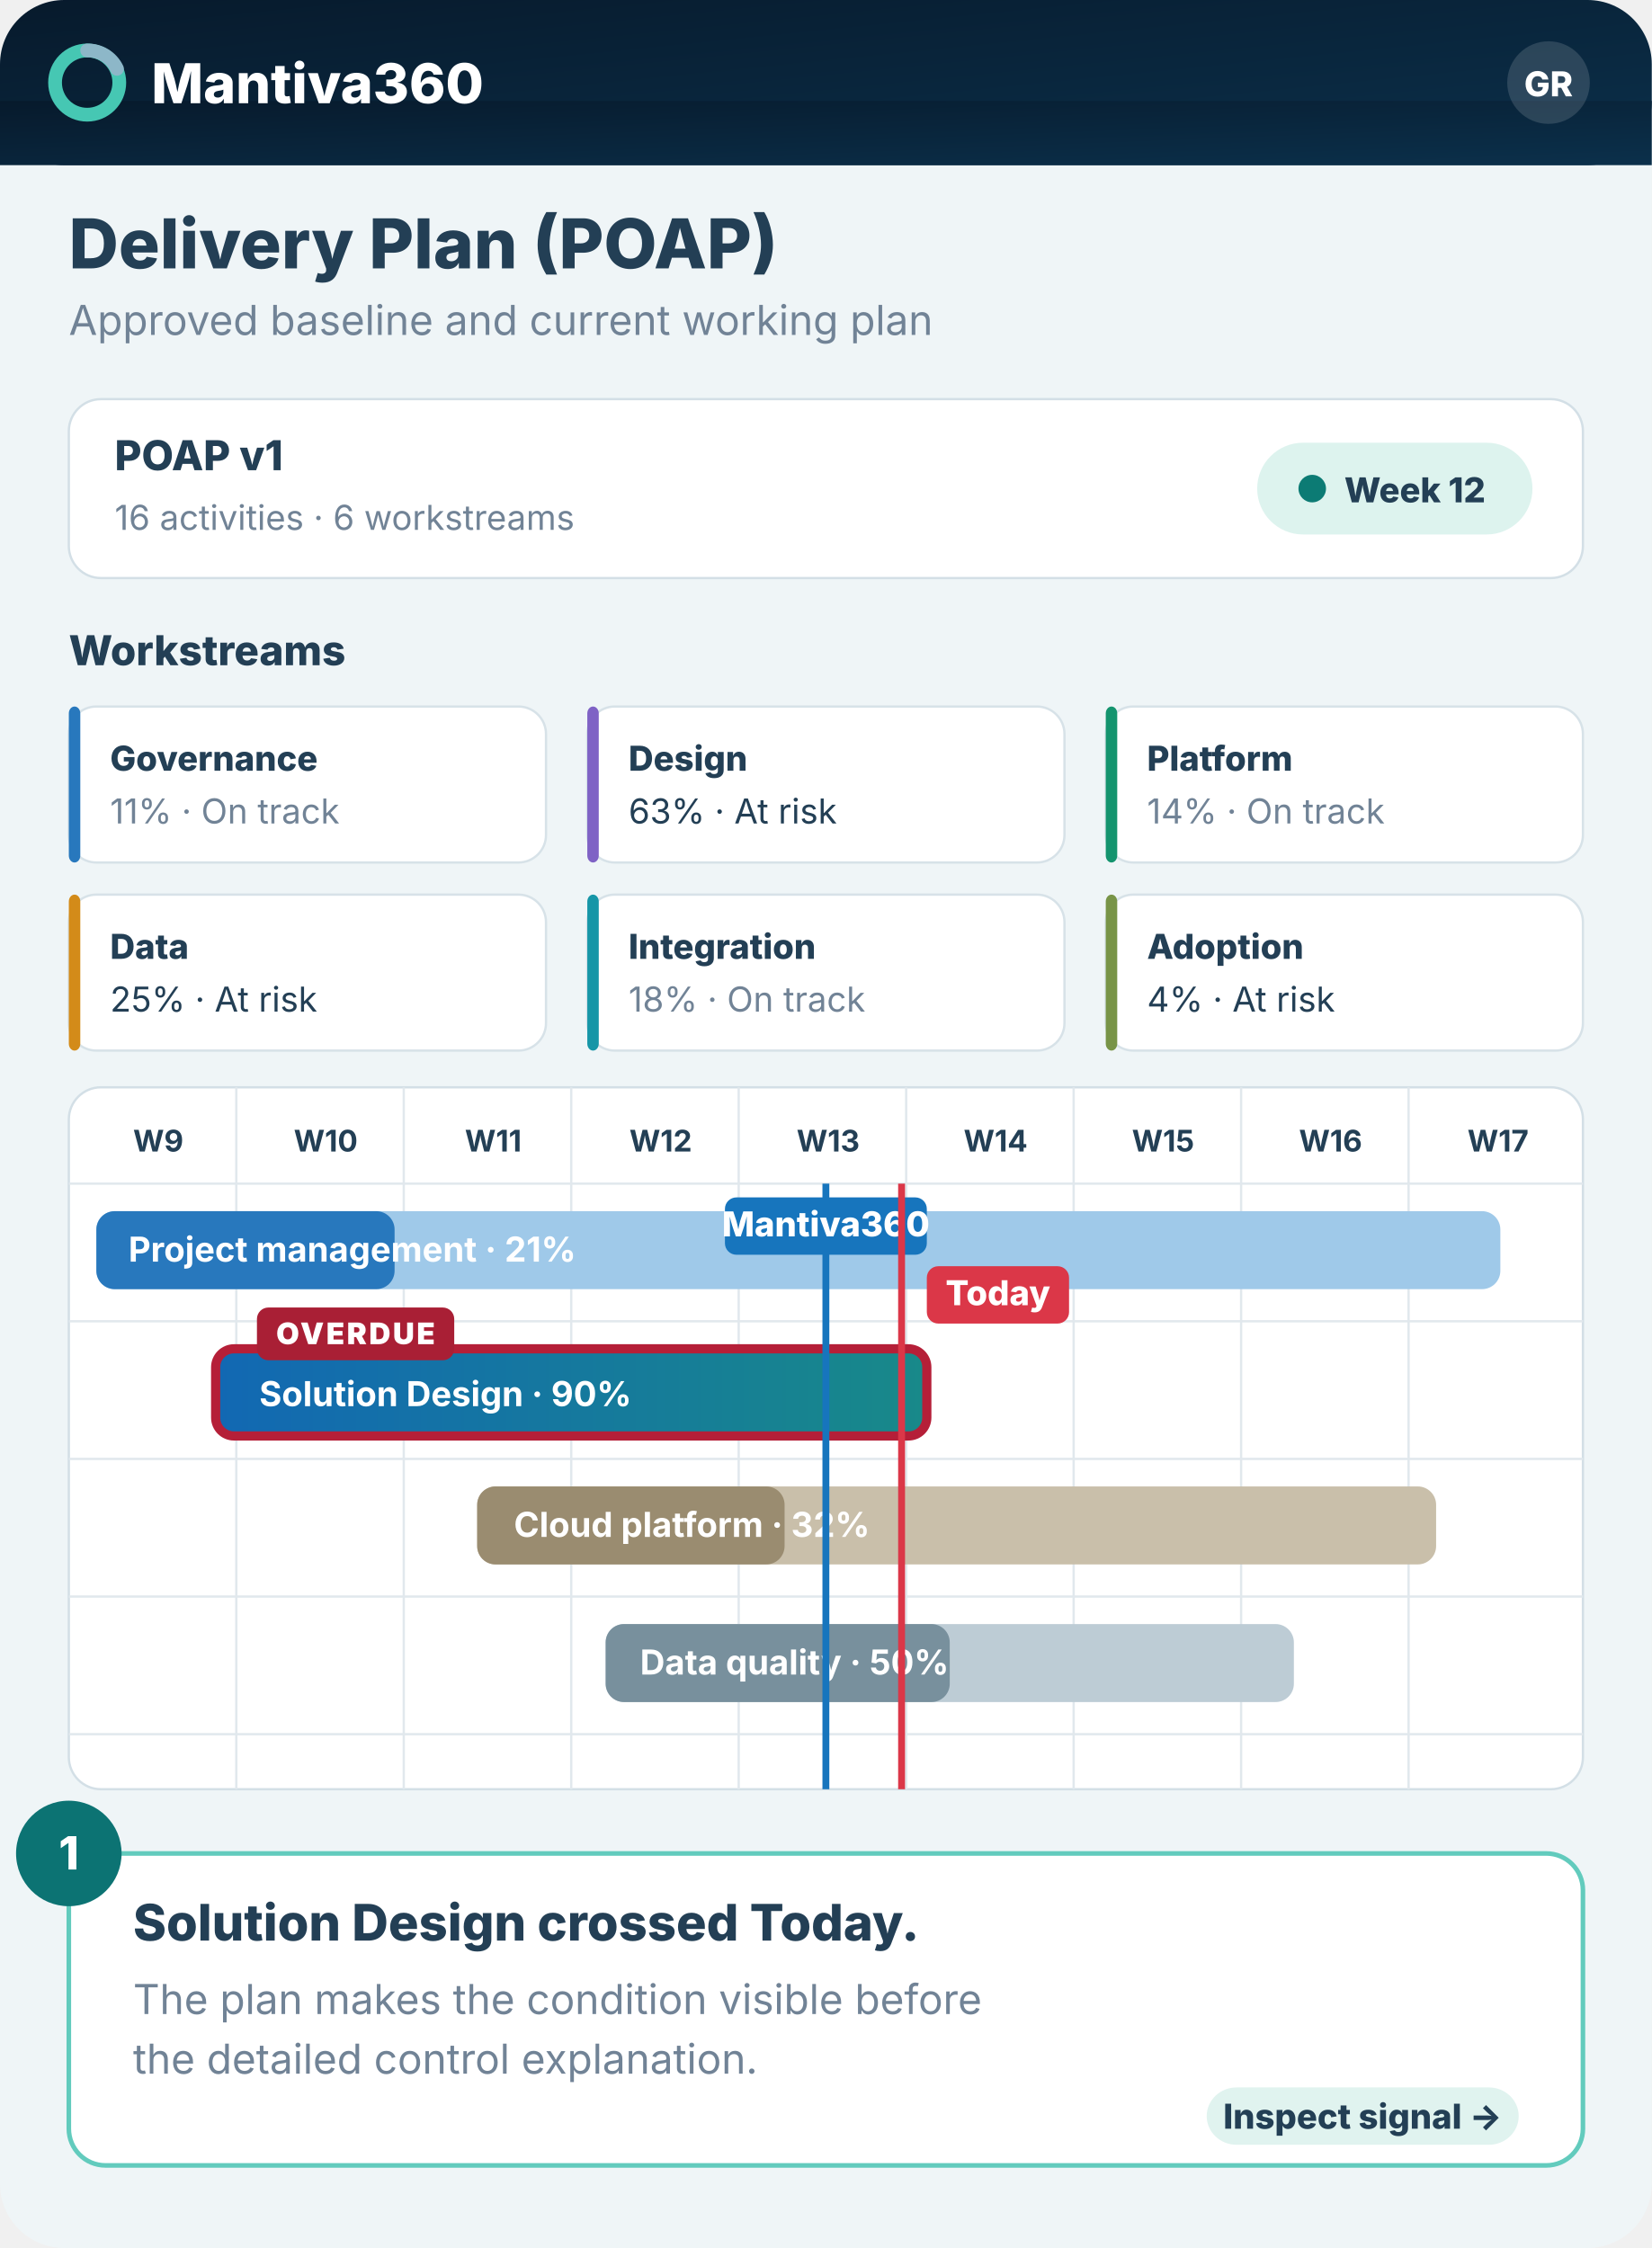
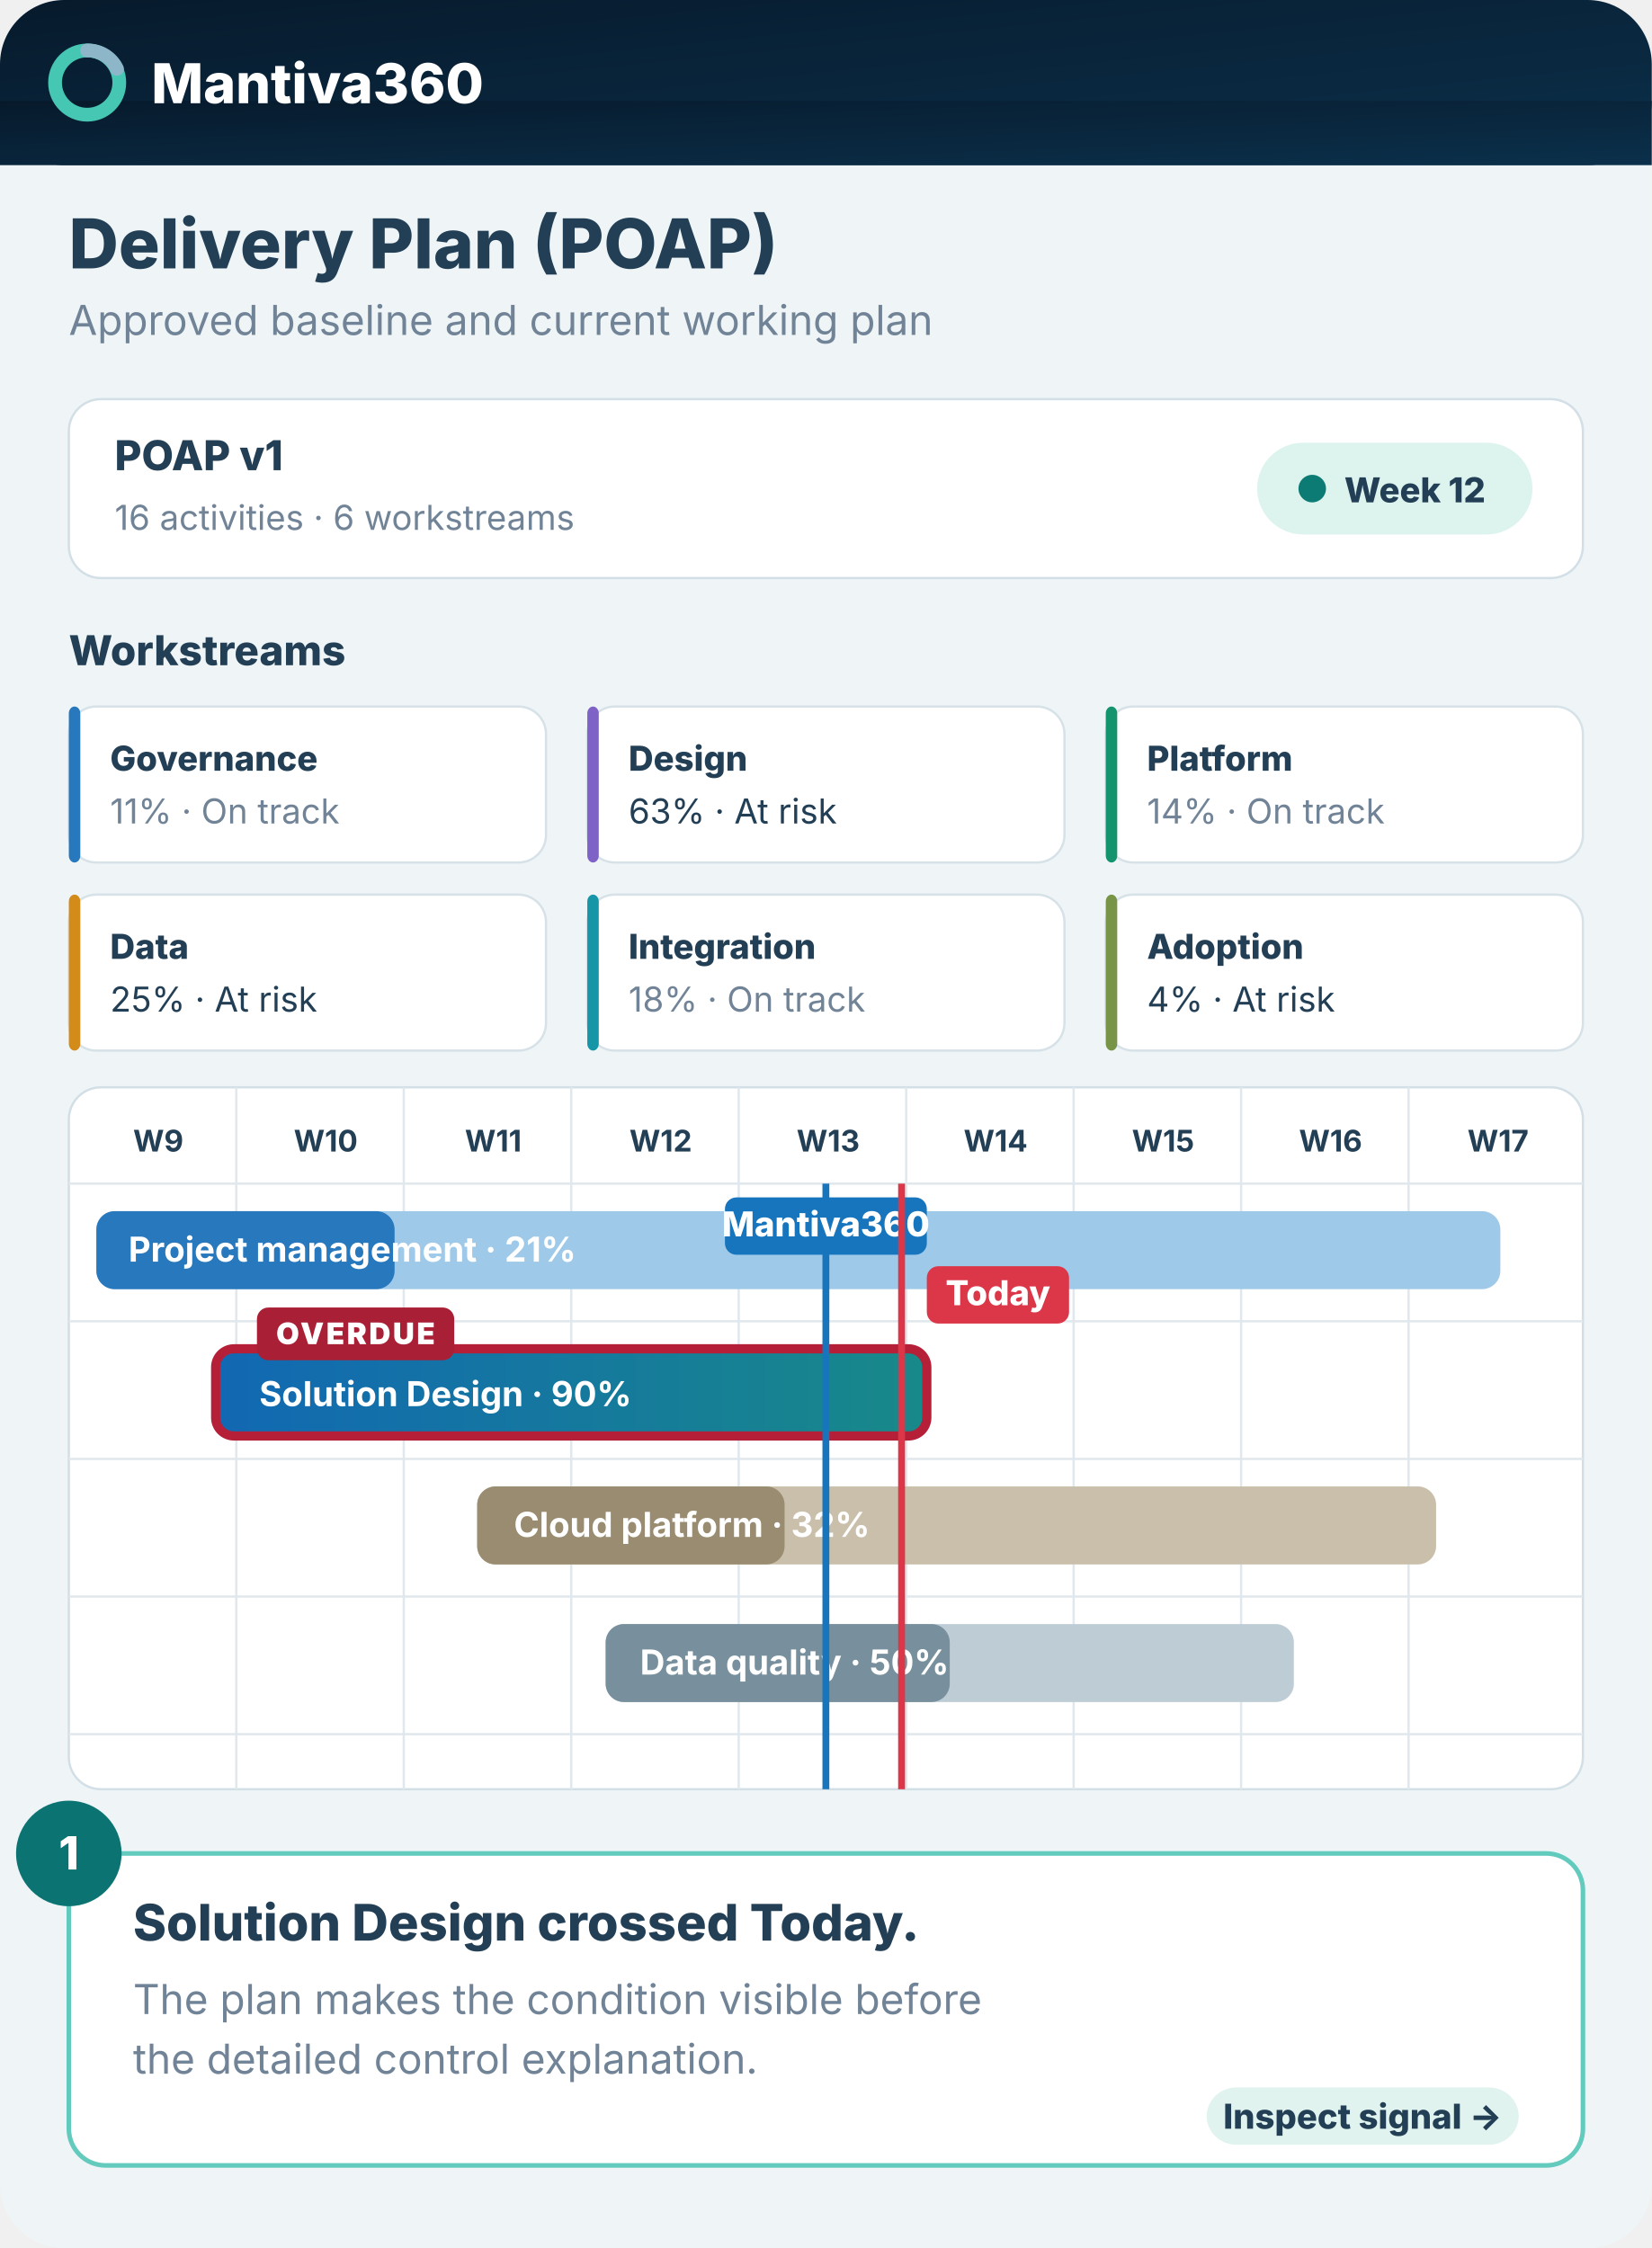
<svg xmlns="http://www.w3.org/2000/svg" width="720" height="980" viewBox="0 0 720 980" role="img" aria-labelledby="title desc">
  <defs>
    <linearGradient id="nav" x1="0" y1="0" x2="1" y2="1">
      <stop stop-color="#071a2c" />
      <stop offset="1" stop-color="#0b304b" />
    </linearGradient>
    <linearGradient id="selected" x1="0" y1="0" x2="1" y2="0">
      <stop stop-color="#1268b3" />
      <stop offset="1" stop-color="#188989" />
    </linearGradient>
    <style>text{font-family:Inter,Arial,sans-serif;fill:#233f55}.small{font-size:18px}.tiny{font-size:15px}.muted{fill:#718396}.strong{font-weight:800}.white{fill:#fff}.bar{font-size:15px;font-weight:750}.caps{font-size:13px;font-weight:900;letter-spacing:1px}</style>
  </defs>
  <rect width="720" height="980" rx="28" fill="#eff5f7" />
  <rect width="720" height="72" rx="28" fill="url(#nav)" />
  <rect y="44" width="720" height="28" fill="url(#nav)" />
  <circle cx="38" cy="36" r="14" fill="none" stroke="#46c7b3" stroke-width="6" />
  <path d="M38 22a14 14 0 0 1 13 8" fill="none" stroke="#8db7c8" stroke-width="6" stroke-linecap="round" />
  <text x="66" y="45" class="white strong" font-size="24">Mantiva360</text>
-   <circle cx="675" cy="36" r="18" fill="#fff" opacity=".14" />
-   <text x="675" y="42" class="white tiny strong" text-anchor="middle">GR</text>
  <text x="30" y="117" class="strong" font-size="30">Delivery Plan (POAP)</text>
  <text x="30" y="146" class="small muted">Approved baseline and current working plan</text>
  <g transform="translate(30 174)">
    <rect width="660" height="78" rx="14" fill="#fff" stroke="#d3dfe6" />
    <text x="20" y="31" class="strong small">POAP v1</text>
    <text x="20" y="57" class="tiny muted">16 activities · 6 workstreams</text>
    <rect x="518" y="19" width="120" height="40" rx="20" fill="#ddf3ee" />
    <circle cx="542" cy="39" r="6" fill="#0c7b74" />
    <text x="556" y="45" class="tiny strong" fill="#0c7373">Week 12</text>
  </g>
  <g transform="translate(30 270)">
    <text class="strong small" y="20">Workstreams</text>
    <g transform="translate(0 38)">
      <g>
        <rect width="208" height="68" rx="12" fill="#fff" stroke="#d7e2e8" />
        <rect width="5" height="68" rx="3" fill="#2878bd" />
        <text x="18" y="28" class="strong tiny">Governance</text>
        <text x="18" y="51" class="tiny muted">11% · On track</text>
      </g>
      <g transform="translate(226)">
        <rect width="208" height="68" rx="12" fill="#fff" stroke="#d7e2e8" />
        <rect width="5" height="68" rx="3" fill="#7f62c5" />
        <text x="18" y="28" class="strong tiny">Design</text>
        <text x="18" y="51" class="tiny" fill="#a91f35">63% · At risk</text>
      </g>
      <g transform="translate(452)">
        <rect width="208" height="68" rx="12" fill="#fff" stroke="#d7e2e8" />
        <rect width="5" height="68" rx="3" fill="#14946e" />
        <text x="18" y="28" class="strong tiny">Platform</text>
        <text x="18" y="51" class="tiny muted">14% · On track</text>
      </g>
      <g transform="translate(0 82)">
        <rect width="208" height="68" rx="12" fill="#fff" stroke="#d7e2e8" />
        <rect width="5" height="68" rx="3" fill="#d38b19" />
        <text x="18" y="28" class="strong tiny">Data</text>
        <text x="18" y="51" class="tiny" fill="#a91f35">25% · At risk</text>
      </g>
      <g transform="translate(226 82)">
        <rect width="208" height="68" rx="12" fill="#fff" stroke="#d7e2e8" />
        <rect width="5" height="68" rx="3" fill="#1696a7" />
        <text x="18" y="28" class="strong tiny">Integration</text>
        <text x="18" y="51" class="tiny muted">18% · On track</text>
      </g>
      <g transform="translate(452 82)">
        <rect width="208" height="68" rx="12" fill="#fff" stroke="#d7e2e8" />
        <rect width="5" height="68" rx="3" fill="#789447" />
        <text x="18" y="28" class="strong tiny">Adoption</text>
        <text x="18" y="51" class="tiny" fill="#a91f35">4% · At risk</text>
      </g>
    </g>
  </g>
  <g transform="translate(30 474)">
    <rect width="660" height="306" rx="14" fill="#fff" stroke="#d3dfe6" />
    <g fill="#607486" font-size="13" font-weight="700" text-anchor="middle">
      <text x="39" y="28">W9</text>
      <text x="112" y="28">W10</text>
      <text x="185" y="28">W11</text>
      <text x="258" y="28">W12</text>
      <text x="331" y="28">W13</text>
      <text x="404" y="28">W14</text>
      <text x="477" y="28">W15</text>
      <text x="550" y="28">W16</text>
      <text x="623" y="28">W17</text>
    </g>
    <g stroke="#e1e8ed">
      <path d="M73 0v306M146 0v306M219 0v306M292 0v306M365 0v306M438 0v306M511 0v306M584 0v306" />
      <path d="M0 42h660M0 102h660M0 162h660M0 222h660M0 282h660" />
    </g>
    <rect x="12" y="54" width="612" height="34" rx="8" fill="#9fc9e9" />
    <rect x="12" y="54" width="130" height="34" rx="8" fill="#2878bd" />
    <text x="26" y="76" class="white bar">Project management · 21%</text>
    <rect x="64" y="114" width="310" height="38" rx="8" fill="url(#selected)" stroke="#b51f38" stroke-width="4" />
    <rect x="82" y="96" width="86" height="23" rx="5" fill="#a91f35" />
    <text x="125" y="112" class="white caps" text-anchor="middle">OVERDUE</text>
    <text x="83" y="139" class="white bar">Solution Design · 90%</text>
    <rect x="178" y="174" width="418" height="34" rx="8" fill="#c9bfaa" />
    <rect x="178" y="174" width="134" height="34" rx="8" fill="#9a8c70" />
    <text x="194" y="196" class="white bar">Cloud platform · 32%</text>
    <rect x="234" y="234" width="300" height="34" rx="8" fill="#bdccd5" />
    <rect x="234" y="234" width="150" height="34" rx="8" fill="#78909d" />
    <text x="249" y="256" class="white bar">Data quality · 50%</text>
    <line x1="330" y1="42" x2="330" y2="306" stroke="#1775bd" stroke-width="3" />
    <rect x="286" y="48" width="88" height="25" rx="5" fill="#1775bd" />
    <text x="330" y="65" class="white tiny strong" text-anchor="middle">Mantiva360</text>
    <line x1="363" y1="42" x2="363" y2="306" stroke="#db3748" stroke-width="3" />
    <rect x="374" y="78" width="62" height="25" rx="5" fill="#db3748" />
    <text x="405" y="95" class="white tiny strong" text-anchor="middle">Today</text>
  </g>
  <g transform="translate(30 808)">
    <rect width="660" height="136" rx="16" fill="#fff" stroke="#62cbbd" stroke-width="2" />
    <circle cx="0" cy="0" r="23" fill="#0c7373" />
    <text x="0" y="7" class="white strong" font-size="20" text-anchor="middle">1</text>
    <text x="28" y="38" class="strong" font-size="22">Solution Design crossed Today.</text>
    <text x="28" y="70" class="small muted">The plan makes the condition visible before</text>
    <text x="28" y="96" class="small muted">the detailed control explanation.</text>
    <rect x="496" y="102" width="136" height="25" rx="13" fill="#e0f3ef" />
    <text x="564" y="120" class="tiny strong" fill="#0c7373" text-anchor="middle">Inspect signal →</text>
  </g>
</svg>
